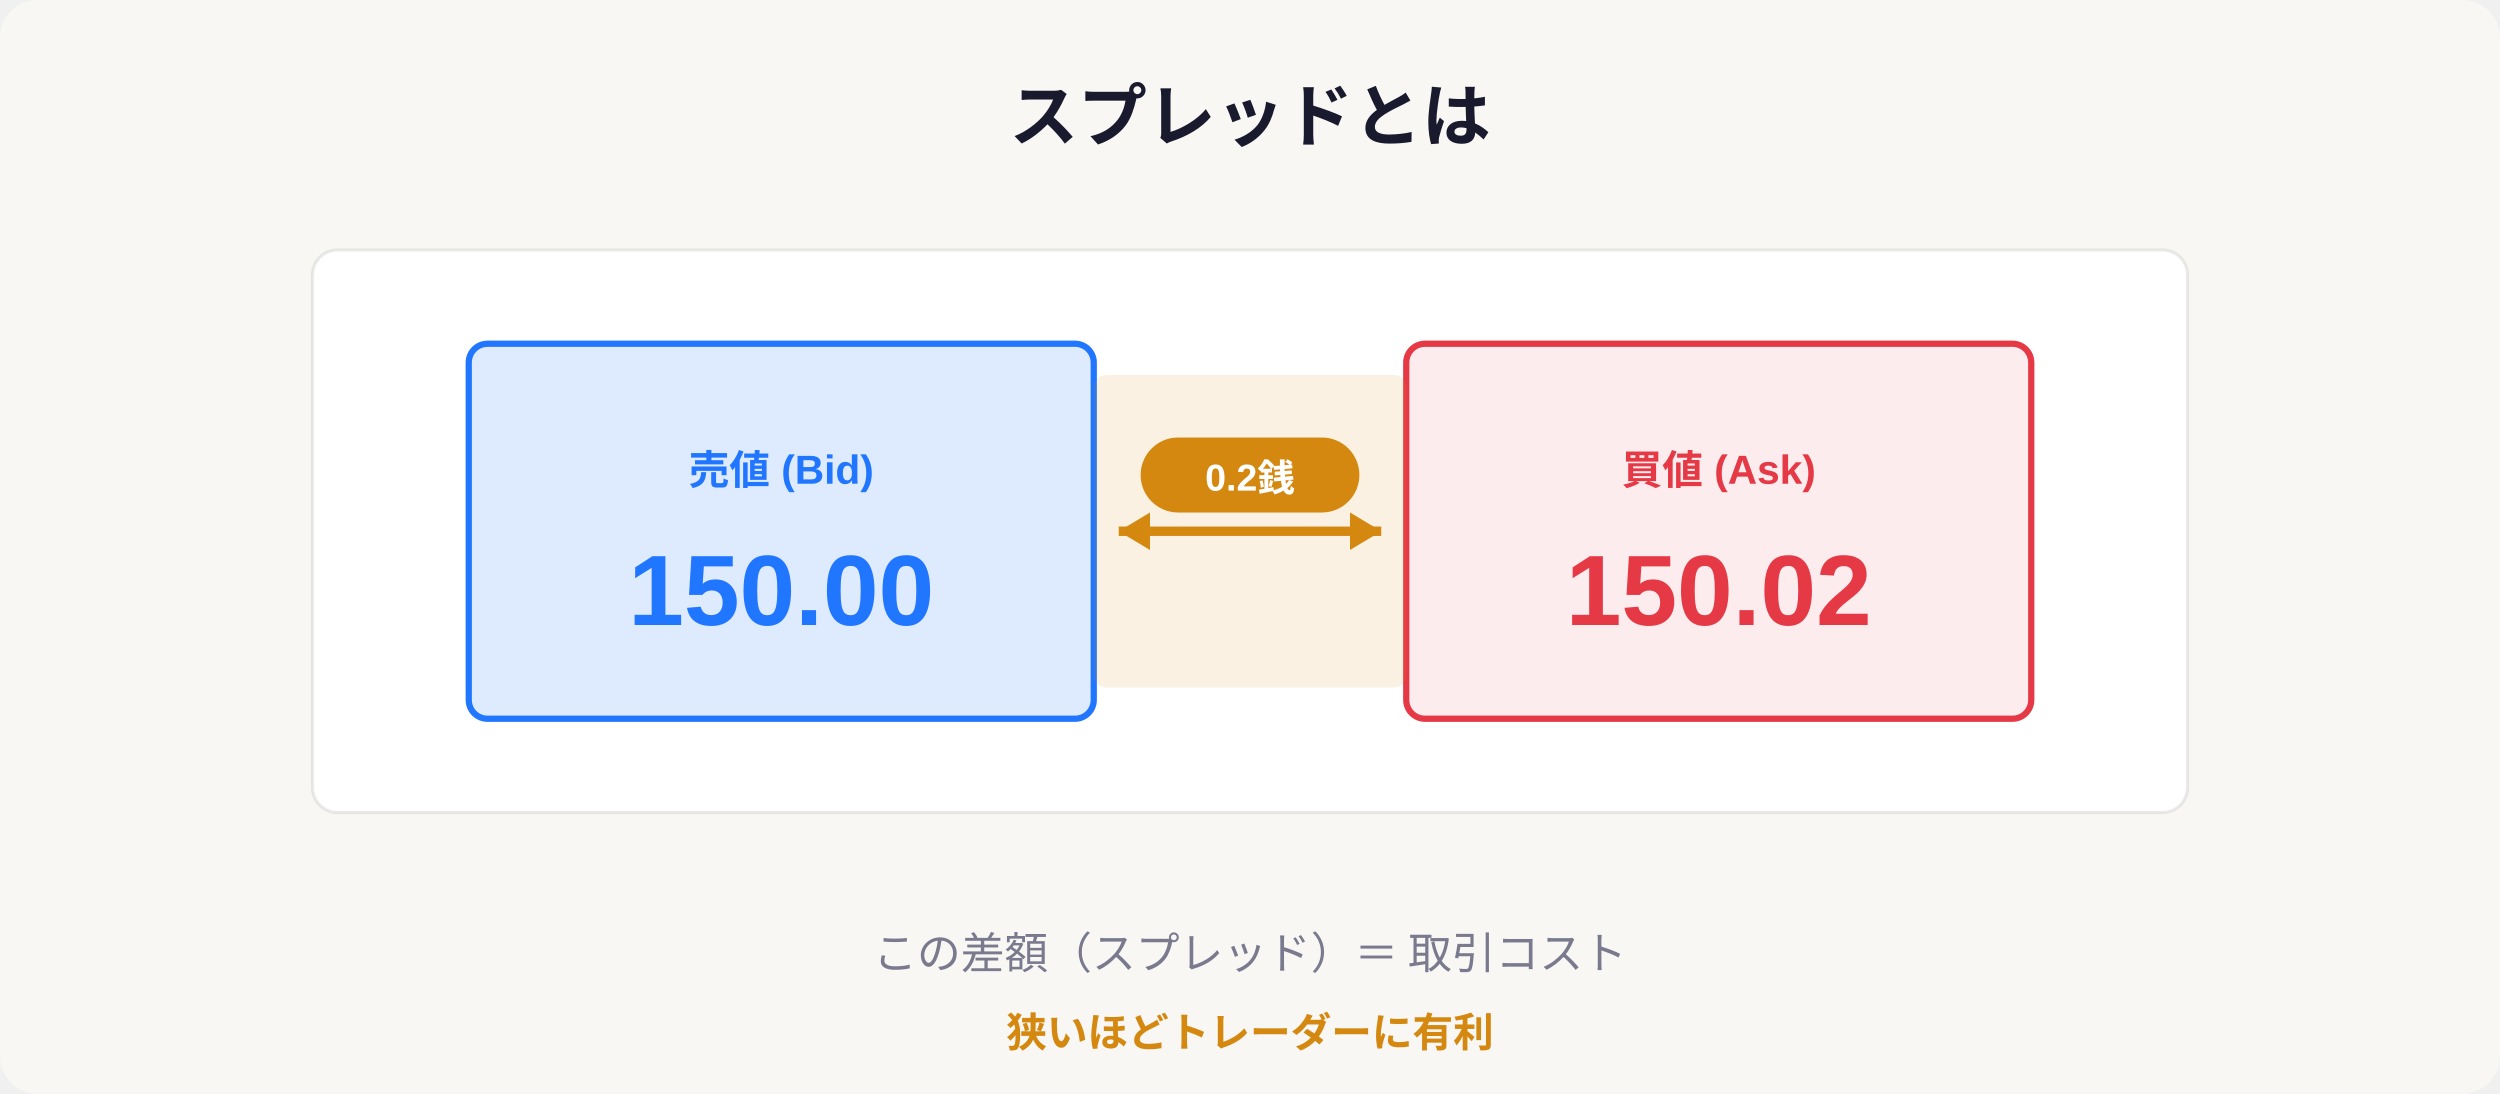
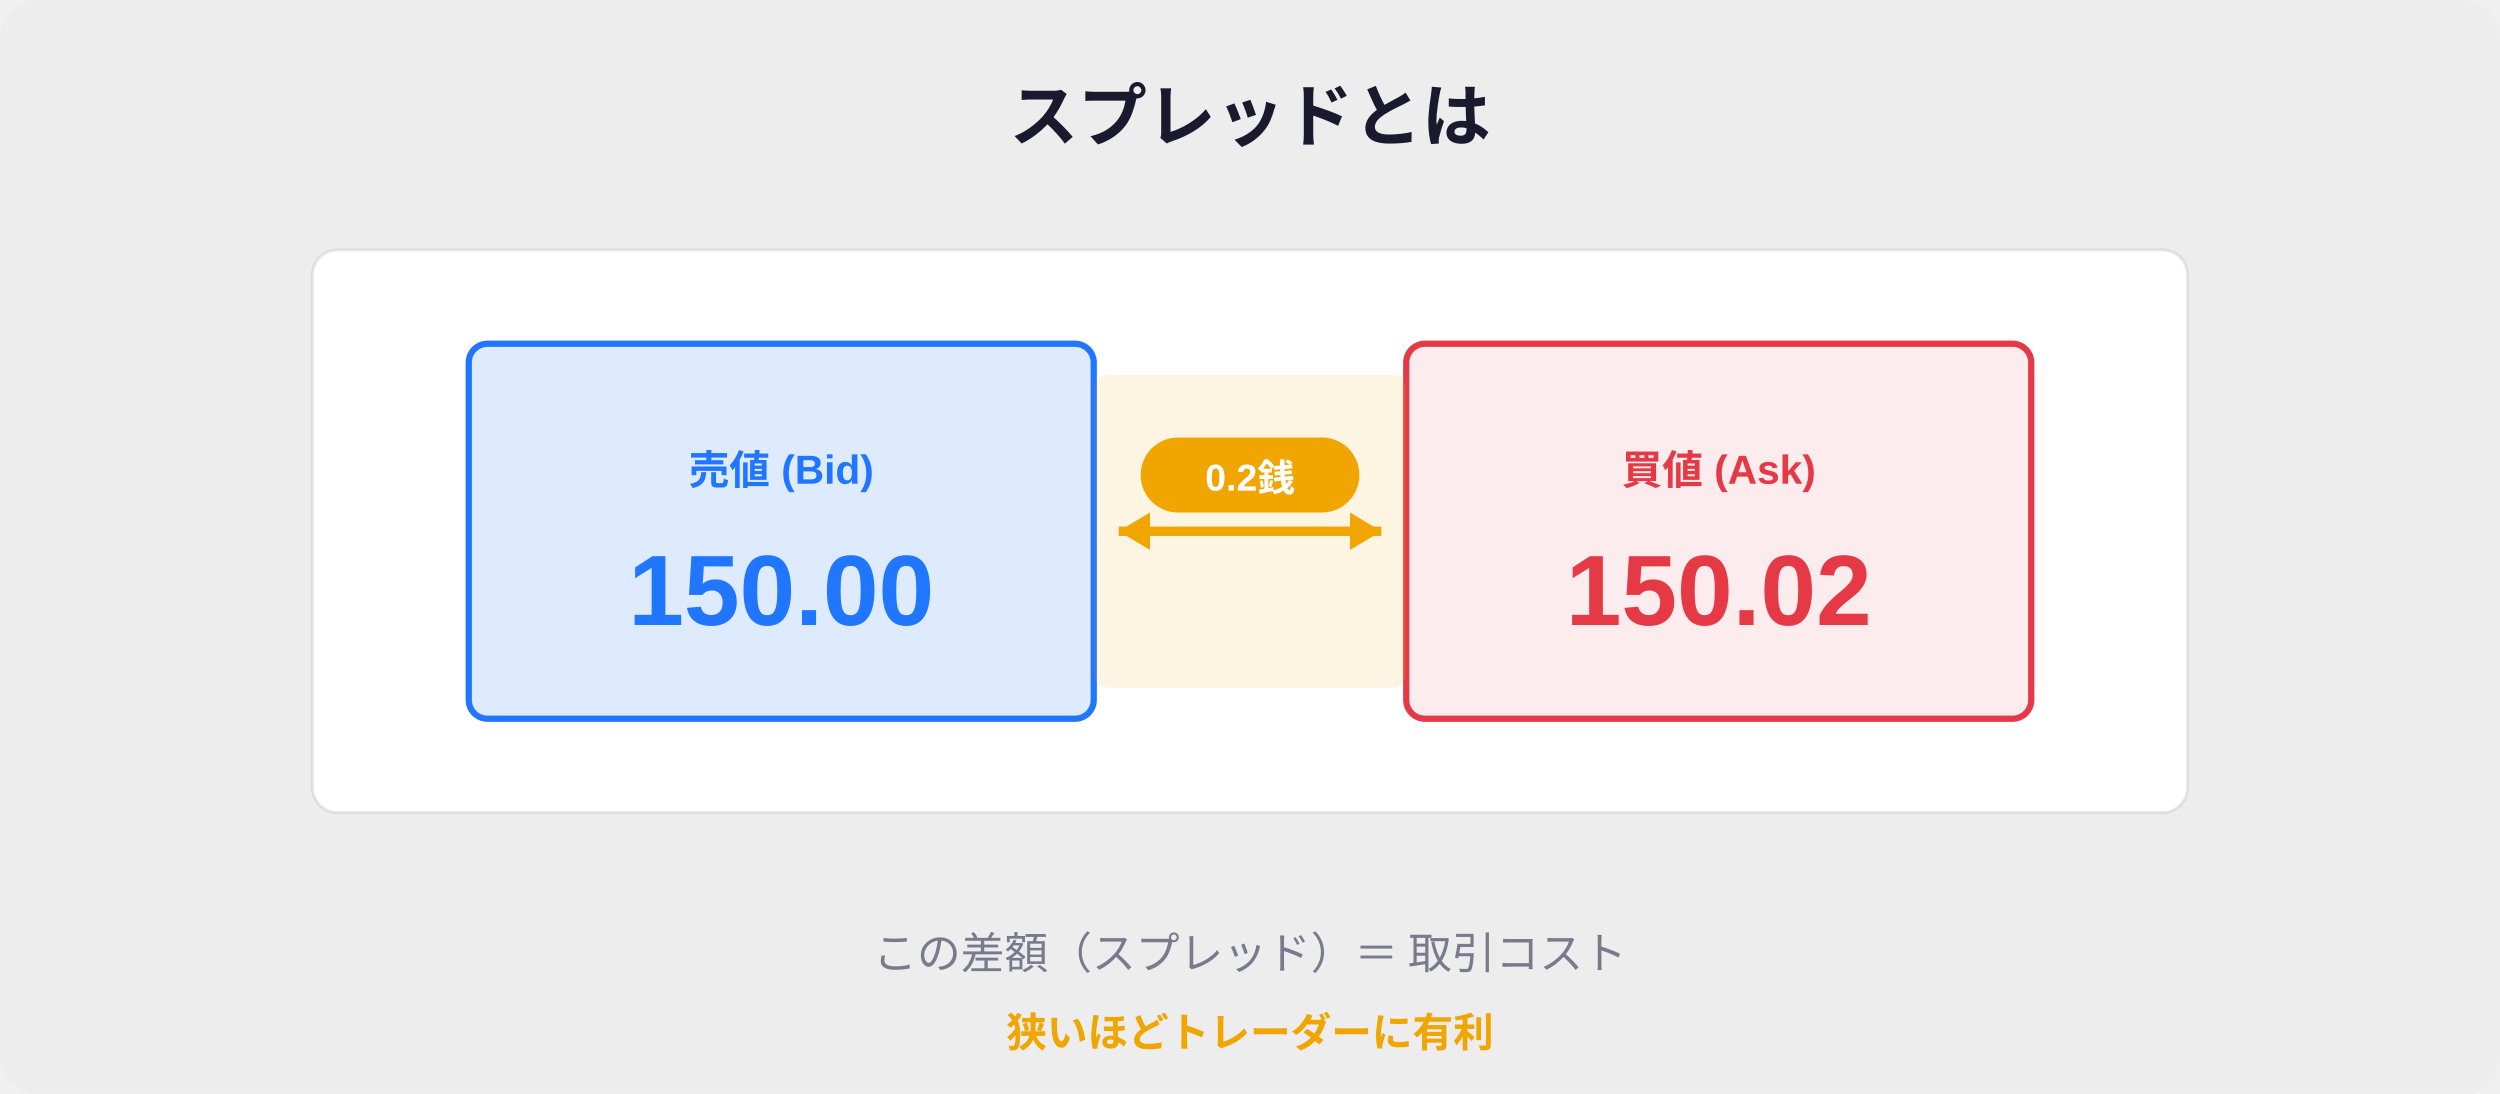
<svg xmlns="http://www.w3.org/2000/svg" viewBox="0 0 800 350" font-family="'Helvetica Neue', Arial, sans-serif">
-   <rect width="800" height="350" fill="#f8f7f4" rx="12" />
+   <rect width="800" height="350" fill="#ededed" rx="12" />
  <text x="400" y="45" text-anchor="middle" font-size="22" font-weight="700" fill="#1a1a2e">スプレッドとは</text>
  <rect x="100" y="80" width="600" height="180" rx="8" fill="#fff" stroke="rgba(0,0,0,0.08)" stroke-width="1" />
  <rect x="150" y="110" width="200" height="120" rx="6" fill="#2176ff" opacity="0.15" />
  <rect x="150" y="110" width="200" height="120" rx="6" fill="none" stroke="#2176ff" stroke-width="2" />
  <text x="250" y="155" text-anchor="middle" font-size="13" font-weight="600" fill="#2176ff">売値 (Bid)</text>
  <text x="250" y="200" text-anchor="middle" font-size="32" font-weight="700" fill="#2176ff">150.00</text>
  <rect x="450" y="110" width="200" height="120" rx="6" fill="#e63946" opacity="0.1" />
  <rect x="450" y="110" width="200" height="120" rx="6" fill="none" stroke="#e63946" stroke-width="2" />
  <text x="550" y="155" text-anchor="middle" font-size="13" font-weight="600" fill="#e63946">買値 (Ask)</text>
  <text x="550" y="200" text-anchor="middle" font-size="32" font-weight="700" fill="#e63946">150.02</text>
-   <rect x="350" y="120" width="100" height="100" rx="4" fill="#d4880f" opacity="0.12" />
-   <line x1="358" y1="170" x2="442" y2="170" stroke="#d4880f" stroke-width="3" />
-   <polygon points="358,170 368,164 368,176" fill="#d4880f" />
-   <polygon points="442,170 432,164 432,176" fill="#d4880f" />
-   <rect x="365" y="140" width="70" height="24" rx="12" fill="#d4880f" />
+   <rect x="350" y="120" width="100" height="100" rx="4" fill="#f0a500" opacity="0.12" />
+   <line x1="358" y1="170" x2="442" y2="170" stroke="#f0a500" stroke-width="3" />
+   <polygon points="358,170 368,164 368,176" fill="#f0a500" />
+   <polygon points="442,170 432,164 432,176" fill="#f0a500" />
+   <rect x="365" y="140" width="70" height="24" rx="12" fill="#f0a500" />
  <text x="400" y="157" text-anchor="middle" font-size="12" font-weight="700" fill="#fff">0.2銭</text>
  <text x="400" y="310" text-anchor="middle" font-size="14" fill="#7a7a8e">この差額（スプレッド）＝ 取引コスト</text>
-   <text x="400" y="335" text-anchor="middle" font-size="13" font-weight="600" fill="#d4880f">狭いほどトレーダーに有利</text>
+   <text x="400" y="335" text-anchor="middle" font-size="13" font-weight="600" fill="#f0a500">狭いほどトレーダーに有利</text>
</svg>
